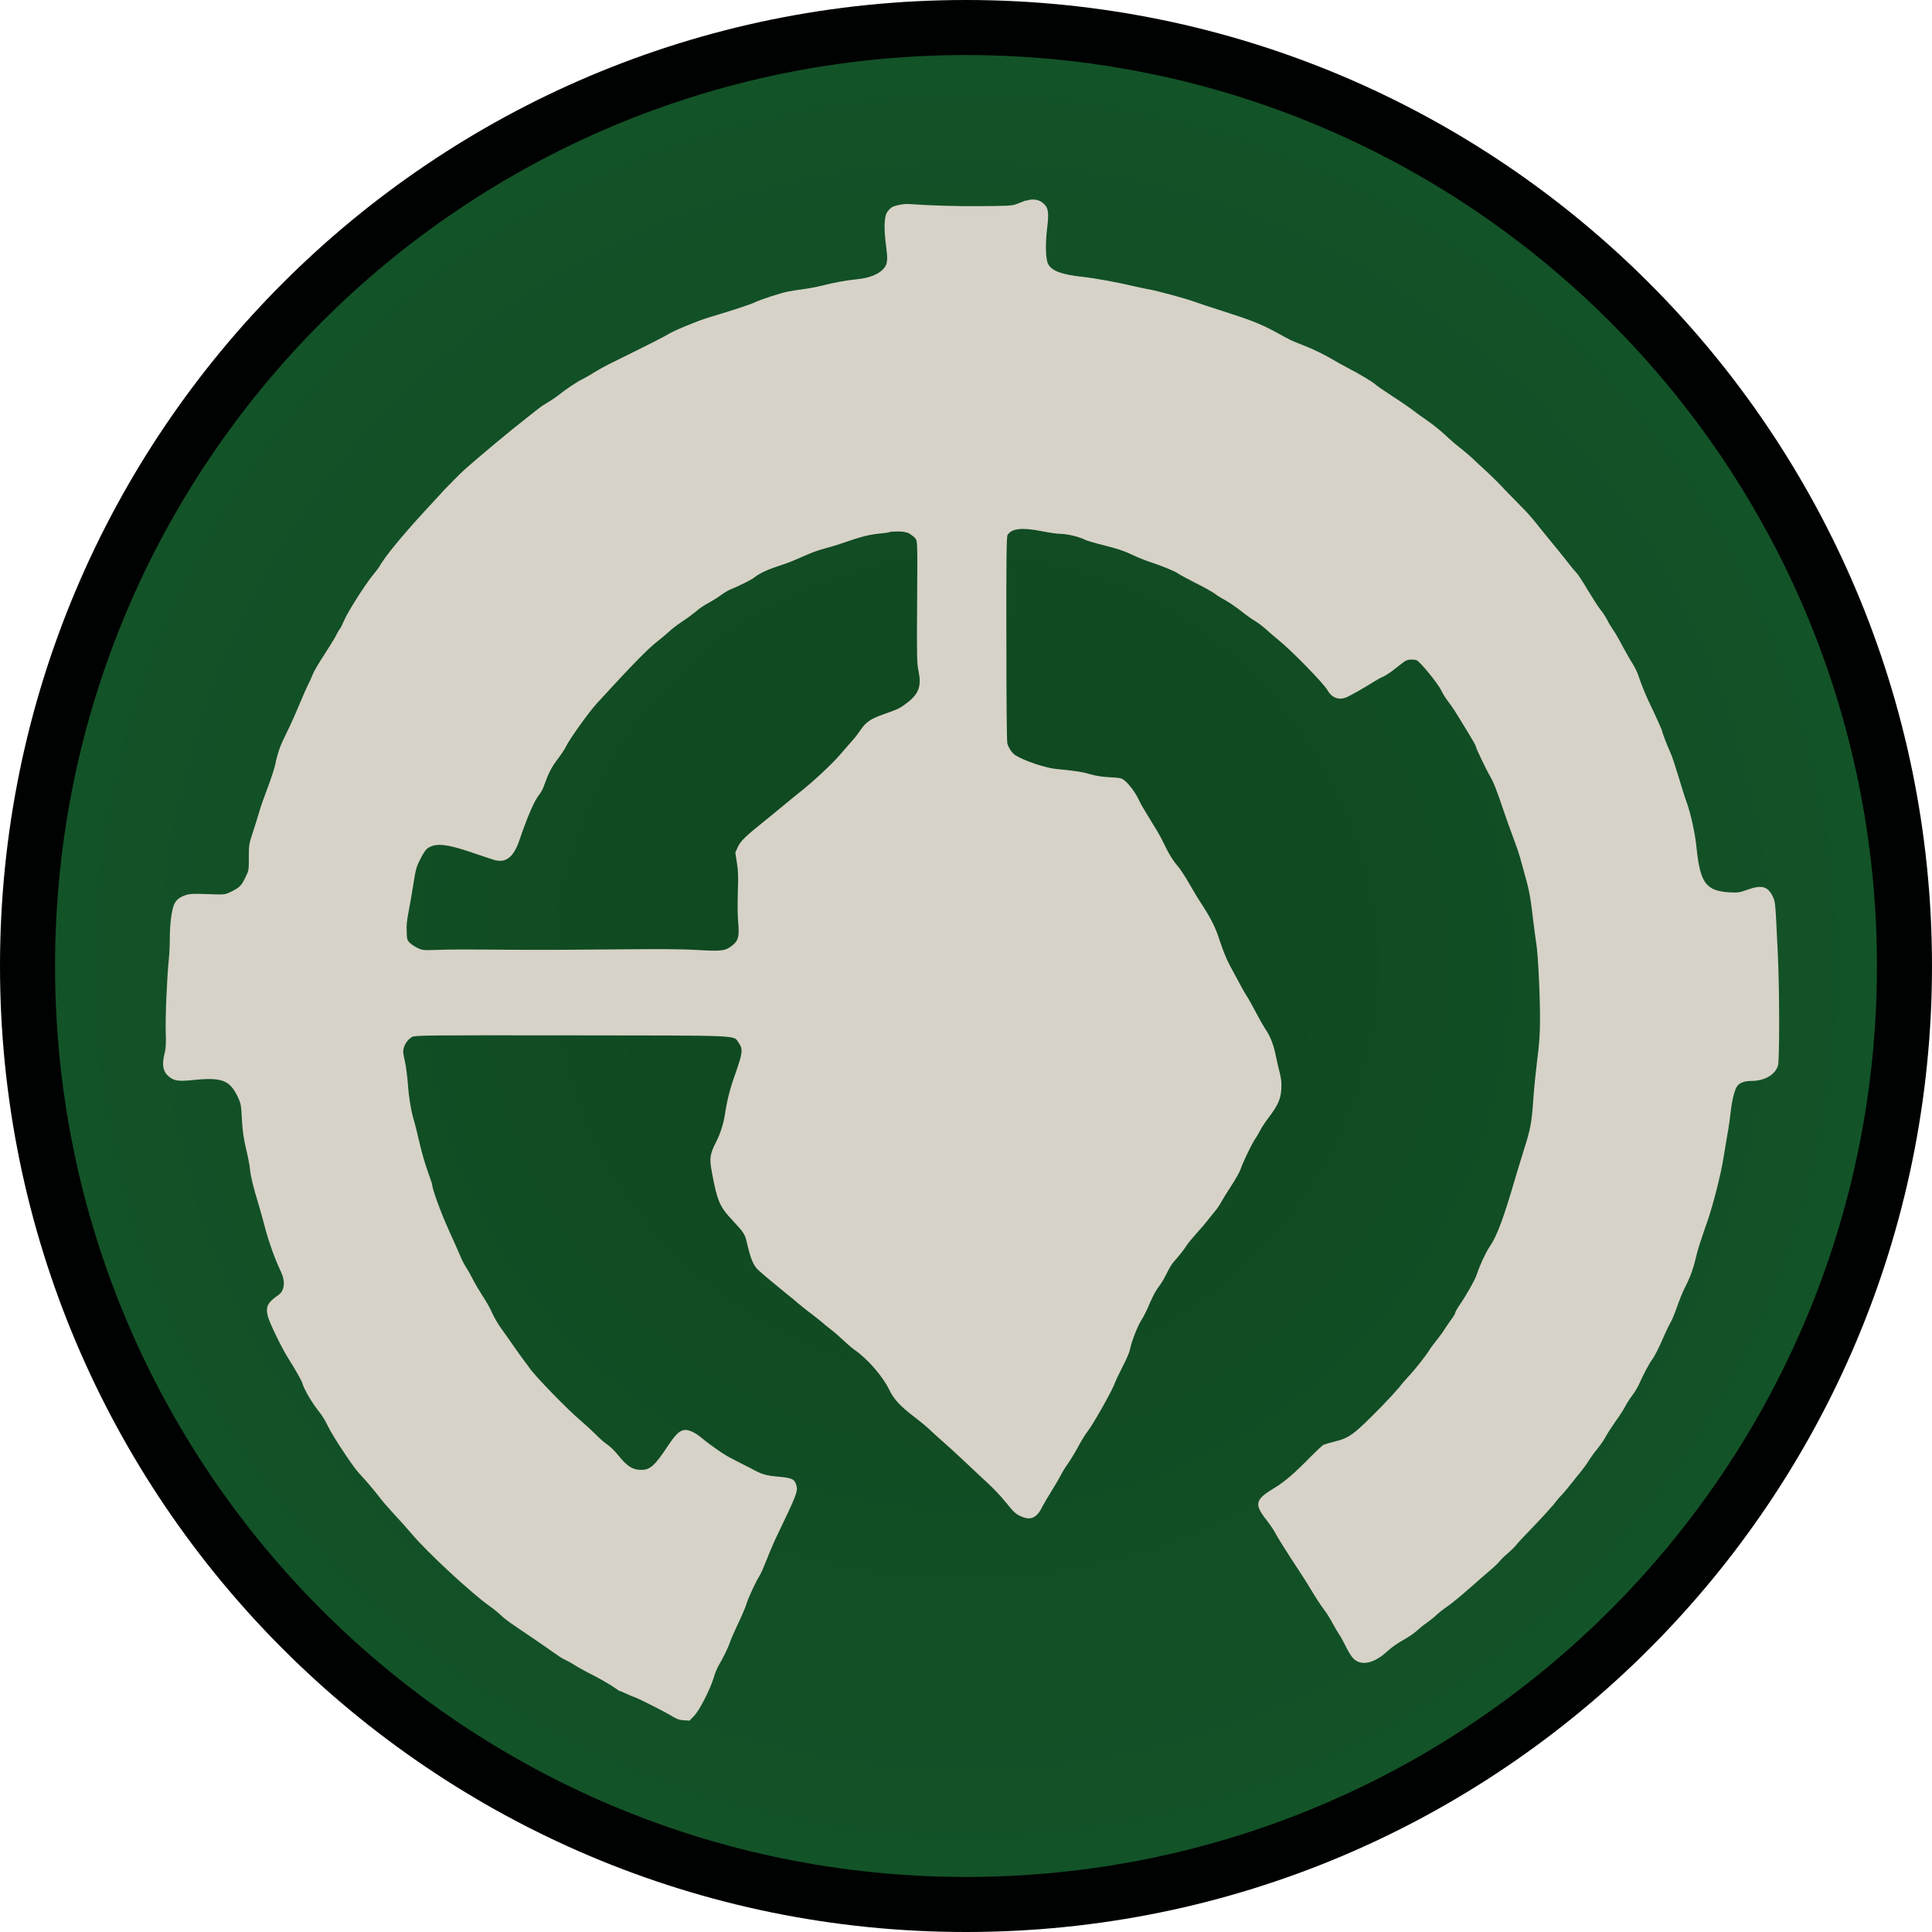
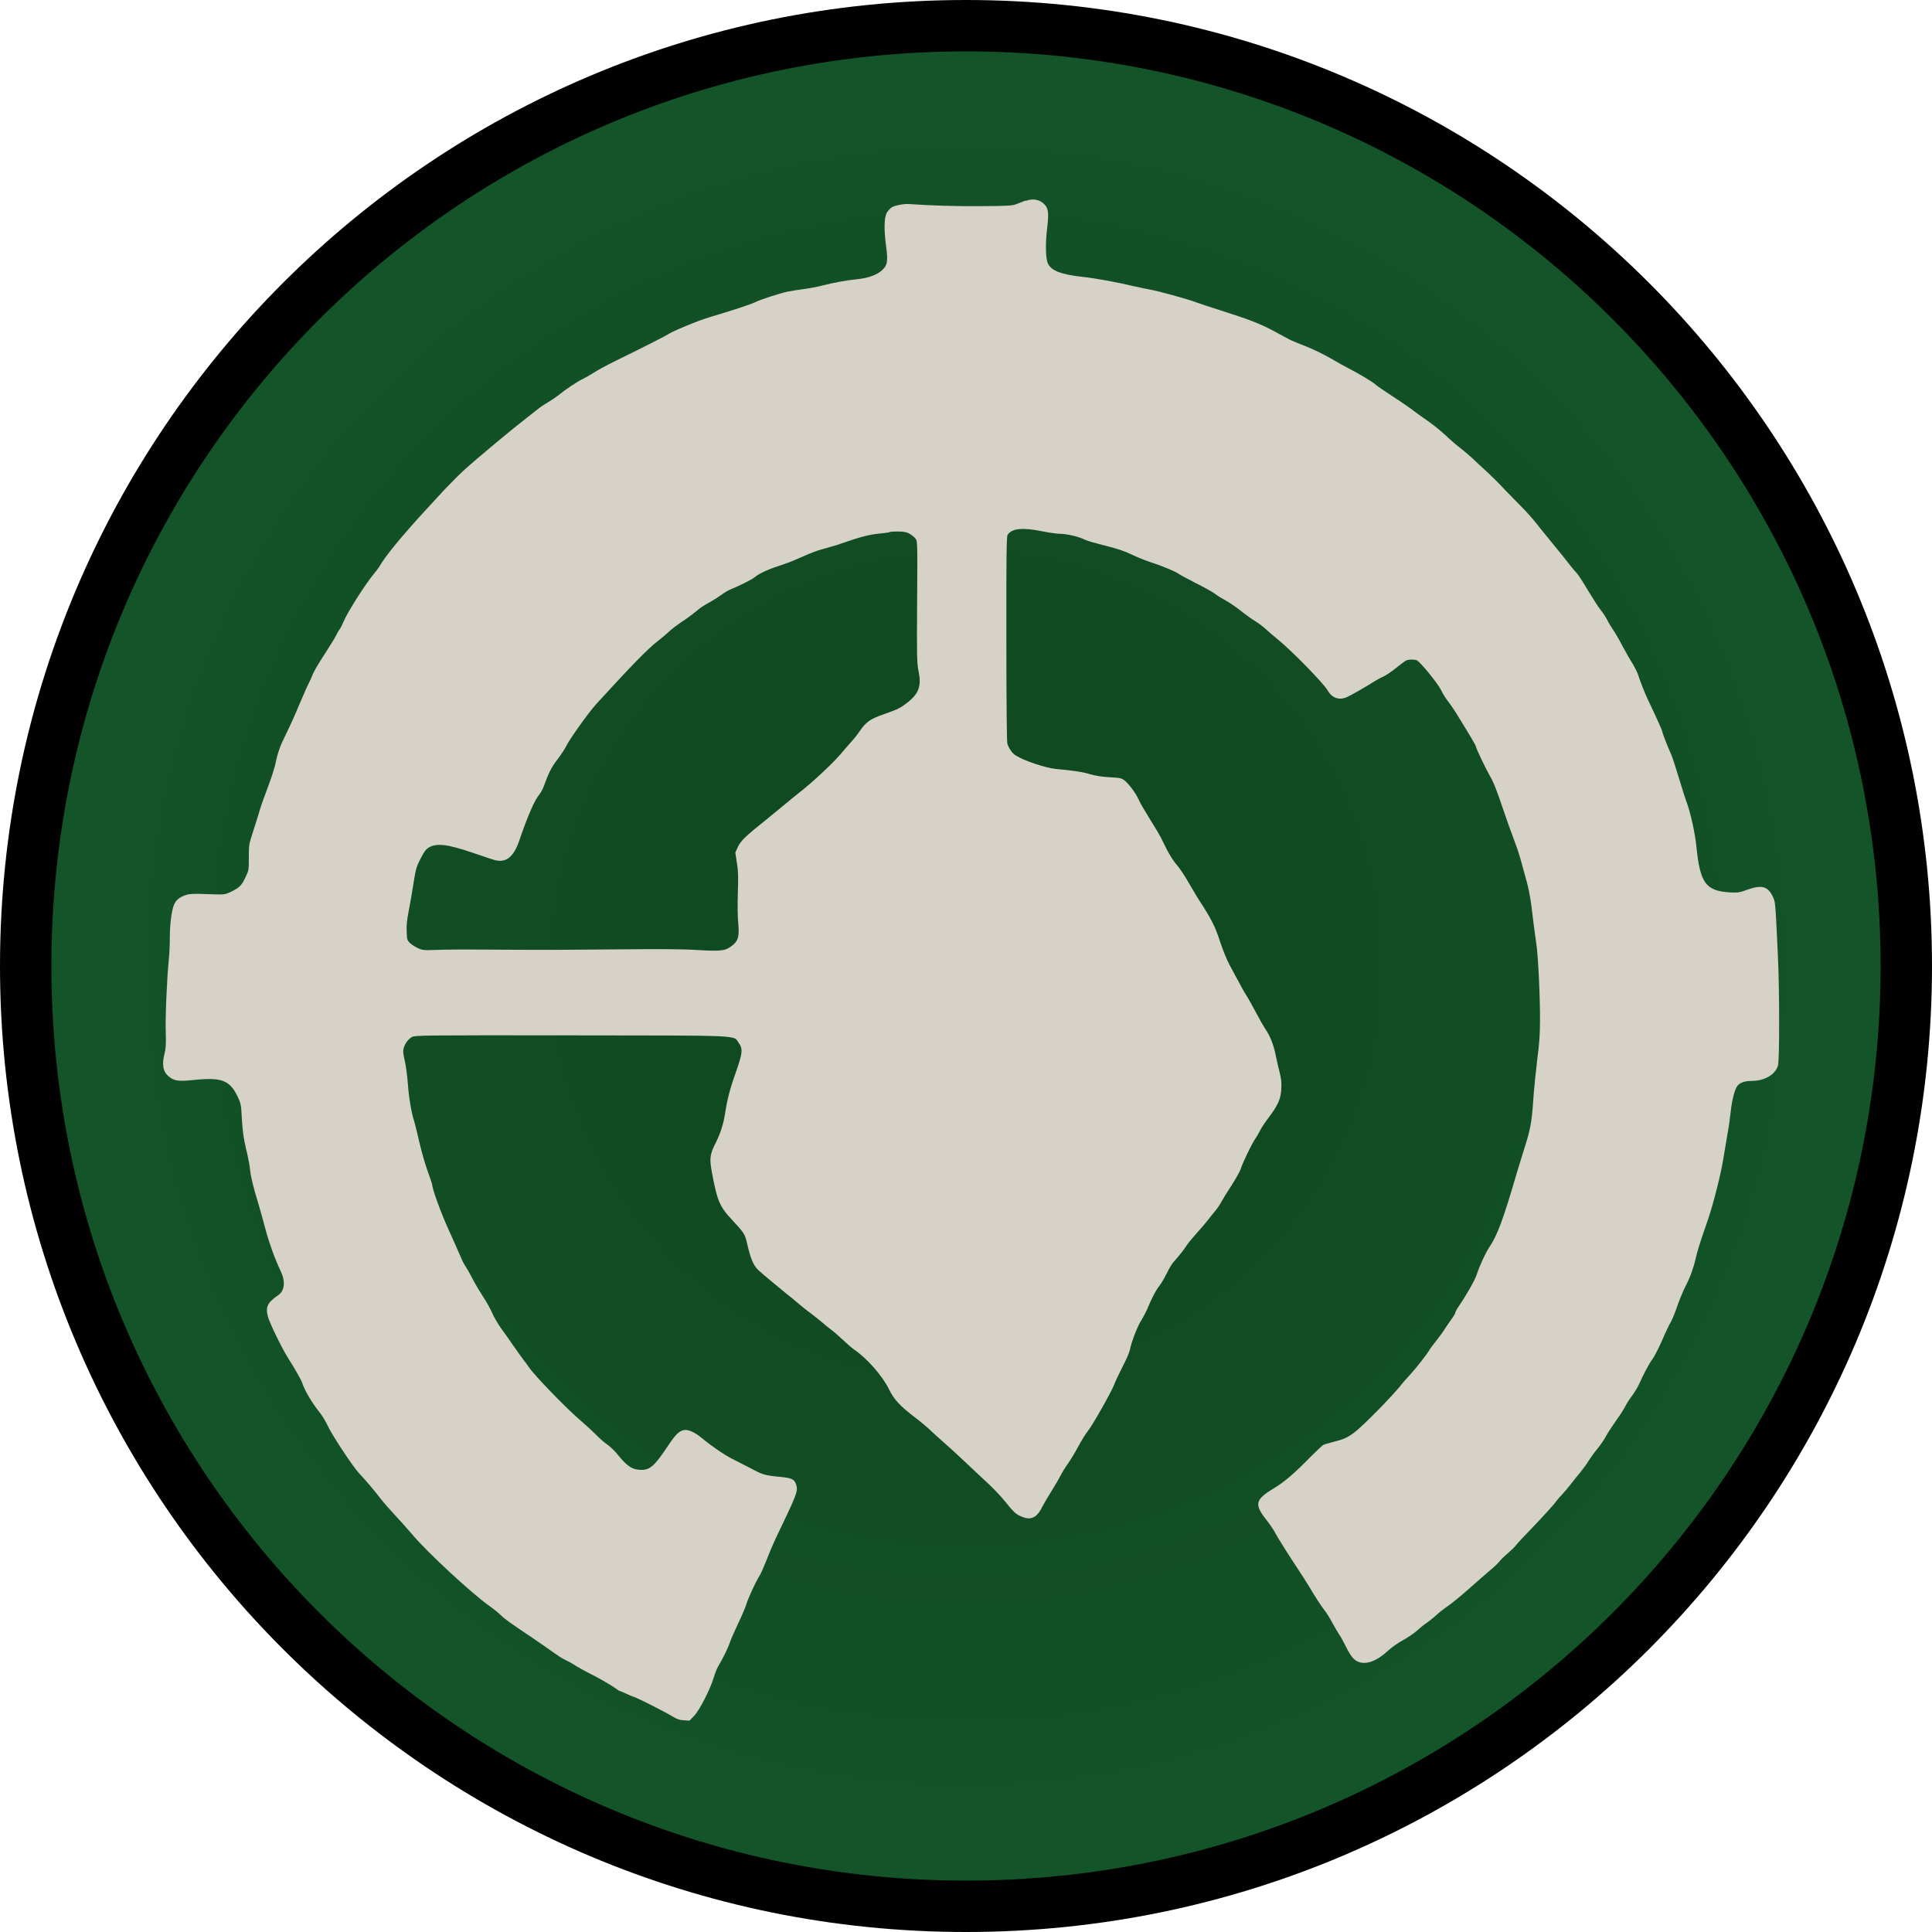
<svg xmlns="http://www.w3.org/2000/svg" viewBox="0 0 100 100">
  <defs>
    <radialGradient id="zikkits-tunnelpack-disc">
      <stop offset="0.35" stop-color="#104a21" />
-       <stop offset="1" stop-color="#135328" />
+       <stop offset="1" stop-color="#135428" />
    </radialGradient>
  </defs>
-   <circle cx="50" cy="50" r="50" fill="#000201" />
-   <circle cx="50" cy="50" r="47.15" fill="url(#zikkits-tunnelpack-disc)" />
+   <circle cx="50" cy="50" r="50" fill="#000100" />
+   <circle cx="50" cy="50" r="47.34" fill="url(#zikkits-tunnelpack-disc)" />
  <path fill="#d7d2c8" d="M53.05 10.39c-0.1 0.04 -0.29 0.12 -0.43 0.17 -0.23 0.09 -0.41 0.1 -1.88 0.11 -1.31 0.01 -2.58 -0.03 -3.71 -0.11 -0.24 -0.02 -0.73 0.08 -0.87 0.17 -0.09 0.06 -0.21 0.19 -0.27 0.3 -0.13 0.26 -0.14 0.88 -0.02 1.76 0.1 0.75 0.06 0.95 -0.23 1.21 -0.26 0.23 -0.69 0.39 -1.25 0.45 -0.6 0.06 -1.2 0.17 -1.83 0.33 -0.28 0.07 -0.7 0.15 -0.94 0.18 -0.24 0.03 -0.61 0.09 -0.83 0.13 -0.4 0.08 -1.44 0.42 -1.7 0.55 -0.15 0.08 -0.91 0.34 -1.81 0.61 -0.86 0.26 -0.97 0.3 -1.4 0.47 -0.66 0.26 -1.14 0.48 -1.28 0.57 -0.13 0.09 -1.05 0.56 -2.82 1.43 -0.39 0.19 -0.86 0.45 -1.05 0.57 -0.18 0.12 -0.44 0.26 -0.57 0.33 -0.25 0.11 -0.88 0.53 -1.3 0.87 -0.13 0.1 -0.36 0.25 -0.51 0.34 -0.15 0.09 -0.38 0.23 -0.49 0.33 -0.12 0.09 -0.35 0.27 -0.51 0.4 -0.83 0.64 -2.62 2.13 -3.35 2.79 -0.25 0.23 -0.69 0.68 -0.99 0.99 -0.29 0.32 -0.76 0.83 -1.04 1.13 -1.23 1.34 -2.06 2.36 -2.35 2.88 -0.03 0.05 -0.16 0.22 -0.29 0.38 -0.43 0.52 -1.34 1.95 -1.54 2.43 -0.06 0.15 -0.15 0.33 -0.21 0.41 -0.06 0.08 -0.15 0.24 -0.21 0.37 -0.06 0.12 -0.34 0.56 -0.6 0.97 -0.27 0.41 -0.53 0.85 -0.58 0.99 -0.05 0.14 -0.16 0.38 -0.24 0.53 -0.08 0.15 -0.29 0.65 -0.48 1.09 -0.18 0.44 -0.47 1.08 -0.64 1.42 -0.33 0.66 -0.45 0.99 -0.58 1.62 -0.05 0.22 -0.22 0.75 -0.38 1.17 -0.16 0.42 -0.36 0.97 -0.43 1.22 -0.07 0.25 -0.23 0.75 -0.35 1.12 -0.21 0.64 -0.21 0.68 -0.21 1.32 0 0.66 0 0.66 -0.19 1.05 -0.2 0.42 -0.32 0.52 -0.78 0.74 -0.29 0.13 -0.29 0.13 -1.16 0.1 -0.68 -0.03 -0.92 -0.02 -1.11 0.04 -0.32 0.1 -0.52 0.25 -0.62 0.48 -0.13 0.27 -0.23 1.02 -0.23 1.72 0 0.34 -0.02 0.84 -0.05 1.12 -0.1 0.97 -0.19 3.05 -0.16 3.81 0.02 0.59 0 0.83 -0.06 1.07 -0.15 0.58 -0.09 0.95 0.22 1.2 0.27 0.23 0.5 0.26 1.28 0.18 1.46 -0.15 1.87 0.01 2.28 0.86 0.17 0.36 0.18 0.41 0.22 1.17 0.04 0.63 0.08 0.95 0.21 1.51 0.1 0.39 0.19 0.87 0.21 1.08 0.04 0.38 0.15 0.86 0.45 1.84 0.09 0.32 0.26 0.9 0.36 1.3 0.19 0.7 0.48 1.51 0.79 2.16 0.24 0.51 0.19 0.99 -0.13 1.21 -0.56 0.39 -0.67 0.6 -0.55 1.09 0.08 0.33 0.73 1.67 1.05 2.17 0.35 0.55 0.69 1.15 0.73 1.28 0.11 0.37 0.51 1.05 0.93 1.57 0.12 0.15 0.29 0.44 0.39 0.65 0.22 0.48 1.28 2.09 1.62 2.46 0.41 0.44 0.8 0.9 1.12 1.32 0.16 0.21 0.51 0.6 0.76 0.87 0.25 0.27 0.63 0.69 0.84 0.94 0.8 0.96 3.13 3.11 4.04 3.75 0.2 0.14 0.46 0.35 0.58 0.47 0.23 0.22 0.41 0.35 1.69 1.21 0.37 0.25 0.84 0.58 1.05 0.73 0.21 0.15 0.48 0.33 0.61 0.38 0.13 0.06 0.33 0.17 0.45 0.25 0.12 0.08 0.57 0.34 1.02 0.56 0.44 0.23 0.91 0.51 1.05 0.61 0.14 0.1 0.27 0.19 0.3 0.19 0.03 0 0.16 0.06 0.29 0.12 0.13 0.06 0.33 0.15 0.43 0.18 0.24 0.08 1.64 0.79 2.01 1.02 0.21 0.13 0.35 0.18 0.57 0.19l0.3 0.02 0.24 -0.25c0.28 -0.29 0.84 -1.39 1.02 -2 0.06 -0.21 0.17 -0.48 0.25 -0.61 0.21 -0.35 0.49 -0.91 0.59 -1.22 0.05 -0.15 0.25 -0.6 0.44 -1 0.19 -0.4 0.38 -0.85 0.42 -1 0.09 -0.29 0.46 -1.1 0.67 -1.43 0.07 -0.11 0.24 -0.5 0.38 -0.86 0.14 -0.37 0.34 -0.82 0.43 -1.02 1.1 -2.29 1.18 -2.47 1.09 -2.79 -0.09 -0.31 -0.21 -0.38 -0.86 -0.44 -0.76 -0.07 -0.89 -0.11 -1.52 -0.45 -0.29 -0.15 -0.72 -0.37 -0.94 -0.48 -0.4 -0.2 -1.06 -0.65 -1.59 -1.09 -0.35 -0.29 -0.69 -0.44 -0.91 -0.4 -0.25 0.05 -0.43 0.22 -0.85 0.85 -0.65 0.98 -0.9 1.21 -1.34 1.21 -0.47 0 -0.74 -0.17 -1.24 -0.79 -0.14 -0.18 -0.39 -0.42 -0.55 -0.53 -0.16 -0.11 -0.42 -0.34 -0.59 -0.52 -0.17 -0.17 -0.5 -0.47 -0.73 -0.67 -0.72 -0.6 -2.48 -2.42 -2.72 -2.8 -0.06 -0.09 -0.18 -0.25 -0.28 -0.38 -0.1 -0.13 -0.33 -0.45 -0.51 -0.71 -0.18 -0.26 -0.47 -0.68 -0.65 -0.92 -0.17 -0.24 -0.38 -0.6 -0.46 -0.79 -0.08 -0.19 -0.29 -0.58 -0.48 -0.86 -0.18 -0.28 -0.42 -0.68 -0.52 -0.88 -0.1 -0.2 -0.26 -0.49 -0.36 -0.64 -0.09 -0.14 -0.23 -0.4 -0.29 -0.57 -0.07 -0.17 -0.35 -0.79 -0.61 -1.37 -0.41 -0.9 -0.85 -2.12 -0.85 -2.33 0 -0.04 -0.11 -0.35 -0.23 -0.69 -0.13 -0.35 -0.32 -1.02 -0.43 -1.49 -0.11 -0.48 -0.23 -0.97 -0.27 -1.1 -0.15 -0.45 -0.28 -1.24 -0.33 -1.95 -0.03 -0.4 -0.1 -0.93 -0.16 -1.19 -0.09 -0.39 -0.1 -0.49 -0.05 -0.67 0.08 -0.25 0.23 -0.44 0.43 -0.56 0.15 -0.08 0.67 -0.09 8.17 -0.08 9.04 0.01 8.45 -0.02 8.73 0.38 0.23 0.32 0.21 0.53 -0.15 1.55 -0.29 0.81 -0.44 1.38 -0.56 2.17 -0.08 0.5 -0.23 0.97 -0.46 1.43 -0.32 0.63 -0.35 0.83 -0.21 1.57 0.27 1.47 0.4 1.77 1.06 2.47 0.58 0.62 0.65 0.73 0.74 1.12 0.2 0.88 0.34 1.21 0.6 1.46 0.25 0.23 1.07 0.91 1.43 1.2 0.18 0.14 0.46 0.37 0.62 0.51 0.17 0.14 0.48 0.4 0.71 0.56 0.22 0.17 0.48 0.38 0.56 0.45 0.09 0.08 0.27 0.23 0.43 0.35 0.15 0.11 0.45 0.37 0.66 0.57 0.21 0.2 0.47 0.42 0.56 0.48 0.66 0.45 1.46 1.36 1.8 2.06 0.26 0.53 0.56 0.85 1.37 1.47 0.28 0.21 0.66 0.53 0.84 0.71 0.18 0.17 0.46 0.42 0.61 0.55 0.15 0.13 0.63 0.56 1.05 0.96 0.42 0.4 0.99 0.93 1.26 1.18 0.26 0.24 0.66 0.66 0.86 0.91 0.47 0.58 0.56 0.67 0.87 0.8 0.48 0.21 0.8 0.06 1.09 -0.55 0.07 -0.13 0.27 -0.48 0.46 -0.78 0.18 -0.29 0.4 -0.66 0.47 -0.81 0.08 -0.15 0.24 -0.42 0.36 -0.58 0.12 -0.17 0.37 -0.57 0.54 -0.89 0.17 -0.32 0.4 -0.69 0.5 -0.81 0.25 -0.31 1.19 -1.97 1.36 -2.39 0.07 -0.19 0.28 -0.63 0.46 -0.98 0.18 -0.35 0.34 -0.72 0.36 -0.83 0.07 -0.39 0.39 -1.22 0.58 -1.52 0.11 -0.17 0.25 -0.45 0.33 -0.62 0.22 -0.54 0.42 -0.93 0.63 -1.2 0.11 -0.14 0.27 -0.43 0.38 -0.65 0.1 -0.21 0.26 -0.49 0.38 -0.61 0.24 -0.27 0.52 -0.62 0.65 -0.83 0.05 -0.09 0.28 -0.36 0.5 -0.61 0.23 -0.25 0.49 -0.56 0.59 -0.69 0.1 -0.13 0.26 -0.33 0.37 -0.46 0.11 -0.13 0.25 -0.34 0.32 -0.47 0.07 -0.13 0.3 -0.51 0.52 -0.84 0.22 -0.34 0.44 -0.73 0.49 -0.88 0.11 -0.34 0.56 -1.27 0.74 -1.54 0.08 -0.11 0.2 -0.32 0.27 -0.46 0.07 -0.14 0.27 -0.44 0.44 -0.66 0.48 -0.64 0.63 -0.97 0.65 -1.49 0.02 -0.34 -0.01 -0.53 -0.08 -0.82 -0.06 -0.21 -0.15 -0.62 -0.21 -0.91 -0.11 -0.55 -0.29 -1.01 -0.55 -1.38 -0.08 -0.12 -0.29 -0.49 -0.47 -0.83 -0.18 -0.34 -0.4 -0.74 -0.5 -0.89 -0.1 -0.15 -0.27 -0.46 -0.39 -0.69 -0.12 -0.22 -0.33 -0.61 -0.47 -0.87 -0.15 -0.28 -0.35 -0.77 -0.5 -1.22 -0.23 -0.74 -0.47 -1.21 -1.06 -2.11 -0.09 -0.13 -0.33 -0.54 -0.54 -0.9 -0.21 -0.37 -0.49 -0.8 -0.64 -0.96 -0.15 -0.17 -0.36 -0.5 -0.5 -0.77 -0.13 -0.26 -0.28 -0.56 -0.33 -0.66 -0.05 -0.1 -0.27 -0.48 -0.5 -0.84 -0.49 -0.81 -0.49 -0.8 -0.65 -1.13 -0.17 -0.36 -0.5 -0.79 -0.72 -0.97 -0.17 -0.13 -0.23 -0.14 -0.78 -0.17 -0.39 -0.02 -0.74 -0.08 -1.02 -0.16 -0.39 -0.12 -0.81 -0.18 -1.76 -0.27 -0.52 -0.05 -1.64 -0.42 -2.08 -0.7 -0.18 -0.11 -0.35 -0.36 -0.43 -0.61 -0.03 -0.1 -0.05 -2.26 -0.05 -5.43 -0.01 -4.19 0.01 -5.29 0.06 -5.37 0.21 -0.34 0.76 -0.4 1.8 -0.19 0.35 0.07 0.77 0.13 0.92 0.13 0.34 0 0.99 0.15 1.27 0.3 0.11 0.06 0.58 0.19 1.06 0.31 0.63 0.16 1 0.28 1.39 0.47 0.29 0.14 0.75 0.32 1 0.4 0.55 0.18 1.24 0.46 1.43 0.6 0.07 0.05 0.46 0.26 0.87 0.47 0.41 0.2 0.85 0.45 0.99 0.55 0.14 0.11 0.39 0.26 0.56 0.35 0.17 0.09 0.52 0.33 0.79 0.54 0.26 0.21 0.6 0.45 0.74 0.53 0.14 0.08 0.4 0.28 0.58 0.44 0.18 0.17 0.45 0.39 0.58 0.5 0.66 0.52 2.38 2.28 2.57 2.62 0.23 0.41 0.59 0.55 1 0.38 0.19 -0.08 0.98 -0.53 1.42 -0.81 0.14 -0.09 0.36 -0.21 0.48 -0.26 0.13 -0.06 0.42 -0.25 0.64 -0.43 0.22 -0.18 0.46 -0.36 0.52 -0.39 0.12 -0.07 0.38 -0.08 0.56 -0.03 0.16 0.05 1.1 1.19 1.28 1.57 0.08 0.17 0.24 0.42 0.35 0.56 0.11 0.14 0.34 0.47 0.5 0.74 0.68 1.1 0.94 1.54 0.94 1.6 0 0.08 0.56 1.24 0.72 1.51 0.19 0.32 0.34 0.69 0.71 1.79 0.17 0.5 0.41 1.18 0.54 1.51 0.13 0.34 0.27 0.76 0.32 0.94 0.05 0.19 0.17 0.63 0.27 0.98 0.2 0.7 0.29 1.2 0.41 2.29 0.05 0.4 0.12 0.93 0.16 1.19 0.09 0.55 0.2 2.76 0.19 4.01 0 0.67 -0.04 1.2 -0.14 1.96 -0.07 0.57 -0.17 1.53 -0.21 2.13 -0.08 1.16 -0.15 1.52 -0.46 2.49 -0.1 0.32 -0.27 0.89 -0.39 1.27 -0.7 2.4 -1.01 3.24 -1.42 3.84 -0.18 0.26 -0.51 0.97 -0.65 1.41 -0.11 0.32 -0.53 1.06 -0.94 1.66 -0.1 0.15 -0.18 0.3 -0.18 0.34 0 0.04 -0.1 0.2 -0.22 0.36 -0.12 0.17 -0.28 0.4 -0.36 0.53 -0.08 0.13 -0.27 0.38 -0.41 0.56 -0.15 0.18 -0.29 0.38 -0.33 0.44 -0.1 0.2 -0.73 1 -1.02 1.31 -0.16 0.17 -0.41 0.45 -0.55 0.64 -0.15 0.18 -0.57 0.64 -0.93 1.01 -1.45 1.47 -1.64 1.61 -2.44 1.81 -0.26 0.07 -0.52 0.14 -0.57 0.17 -0.05 0.03 -0.34 0.3 -0.63 0.59 -0.87 0.89 -1.37 1.32 -1.92 1.65 -0.98 0.59 -1.03 0.83 -0.39 1.64 0.18 0.23 0.39 0.54 0.47 0.7 0.13 0.25 0.72 1.18 1.27 2.01 0.11 0.17 0.3 0.46 0.42 0.66 0.41 0.68 0.63 1.02 0.84 1.3 0.12 0.15 0.31 0.46 0.43 0.69 0.12 0.22 0.27 0.47 0.33 0.56 0.06 0.08 0.21 0.35 0.33 0.59 0.12 0.25 0.28 0.52 0.37 0.62 0.4 0.46 1.09 0.33 1.82 -0.35 0.21 -0.19 0.54 -0.42 0.78 -0.55 0.22 -0.12 0.54 -0.33 0.7 -0.47 0.16 -0.14 0.39 -0.34 0.52 -0.42 0.13 -0.09 0.36 -0.27 0.51 -0.41 0.15 -0.14 0.42 -0.35 0.6 -0.47 0.18 -0.12 0.68 -0.53 1.11 -0.91 0.43 -0.38 0.92 -0.81 1.1 -0.96 0.18 -0.15 0.39 -0.35 0.46 -0.44 0.08 -0.1 0.26 -0.28 0.42 -0.41 0.15 -0.13 0.35 -0.32 0.43 -0.42 0.08 -0.11 0.51 -0.57 0.96 -1.03 0.44 -0.46 0.89 -0.96 1 -1.09 0.1 -0.14 0.29 -0.37 0.43 -0.51 0.13 -0.14 0.34 -0.39 0.47 -0.56 0.13 -0.17 0.35 -0.44 0.49 -0.61 0.14 -0.17 0.33 -0.43 0.41 -0.57 0.09 -0.14 0.29 -0.43 0.46 -0.63 0.16 -0.2 0.37 -0.5 0.45 -0.66 0.08 -0.16 0.32 -0.51 0.51 -0.79 0.2 -0.27 0.42 -0.62 0.49 -0.76 0.07 -0.14 0.23 -0.39 0.36 -0.56 0.13 -0.17 0.28 -0.43 0.35 -0.58 0.22 -0.5 0.53 -1.09 0.71 -1.32 0.09 -0.13 0.32 -0.57 0.5 -0.99 0.18 -0.42 0.38 -0.83 0.44 -0.92 0.05 -0.09 0.15 -0.32 0.22 -0.51 0.21 -0.61 0.38 -1.03 0.57 -1.4 0.22 -0.43 0.4 -0.95 0.5 -1.41 0.08 -0.36 0.23 -0.84 0.63 -1.98 0.28 -0.83 0.68 -2.4 0.8 -3.2 0.05 -0.29 0.14 -0.83 0.2 -1.19 0.07 -0.37 0.14 -0.89 0.17 -1.17 0.06 -0.56 0.19 -1.12 0.33 -1.32 0.12 -0.18 0.37 -0.28 0.73 -0.28 0.7 0 1.26 -0.33 1.39 -0.81 0.08 -0.29 0.08 -3.95 -0.01 -5.74 -0.13 -2.73 -0.12 -2.71 -0.27 -3.01 -0.25 -0.52 -0.58 -0.6 -1.3 -0.34 -0.42 0.15 -0.49 0.16 -0.9 0.14 -1.25 -0.07 -1.55 -0.47 -1.74 -2.33 -0.07 -0.72 -0.3 -1.76 -0.51 -2.34 -0.09 -0.24 -0.28 -0.84 -0.43 -1.35 -0.15 -0.5 -0.33 -1.04 -0.4 -1.19 -0.18 -0.39 -0.44 -1.08 -0.44 -1.14 0 -0.05 -0.4 -0.93 -0.69 -1.53 -0.17 -0.34 -0.45 -1.06 -0.58 -1.46 -0.04 -0.1 -0.15 -0.32 -0.25 -0.49 -0.11 -0.16 -0.34 -0.57 -0.52 -0.9 -0.17 -0.33 -0.4 -0.73 -0.51 -0.88 -0.1 -0.15 -0.24 -0.38 -0.3 -0.51 -0.07 -0.13 -0.21 -0.36 -0.34 -0.51 -0.12 -0.15 -0.41 -0.61 -0.66 -1.02 -0.24 -0.41 -0.5 -0.81 -0.58 -0.89 -0.09 -0.09 -0.25 -0.28 -0.37 -0.44 -0.12 -0.16 -0.45 -0.57 -0.73 -0.91 -0.28 -0.35 -0.71 -0.86 -0.94 -1.16 -0.23 -0.29 -0.59 -0.7 -0.79 -0.89 -0.2 -0.2 -0.59 -0.6 -0.87 -0.89 -0.27 -0.3 -0.71 -0.73 -0.96 -0.96 -0.25 -0.23 -0.58 -0.53 -0.73 -0.68 -0.15 -0.14 -0.42 -0.37 -0.6 -0.51 -0.19 -0.14 -0.55 -0.45 -0.8 -0.69 -0.25 -0.23 -0.67 -0.57 -0.92 -0.74 -0.25 -0.17 -0.57 -0.4 -0.71 -0.51 -0.14 -0.11 -0.61 -0.44 -1.06 -0.73 -0.45 -0.29 -0.87 -0.58 -0.94 -0.65 -0.16 -0.14 -0.86 -0.56 -1.37 -0.82 -0.21 -0.11 -0.65 -0.35 -0.97 -0.54 -0.33 -0.19 -0.88 -0.46 -1.24 -0.6 -0.36 -0.14 -0.75 -0.3 -0.86 -0.36 -0.11 -0.06 -0.46 -0.24 -0.78 -0.42 -0.76 -0.41 -1.3 -0.61 -2.77 -1.08 -0.5 -0.16 -1.09 -0.35 -1.3 -0.43 -0.48 -0.18 -1.96 -0.58 -2.36 -0.65 -0.17 -0.03 -0.55 -0.11 -0.86 -0.18 -0.78 -0.19 -2.04 -0.42 -2.64 -0.48 -1.09 -0.12 -1.6 -0.31 -1.78 -0.67 -0.13 -0.24 -0.15 -1.03 -0.05 -1.85 0.09 -0.75 0.07 -1.01 -0.13 -1.22 -0.23 -0.26 -0.6 -0.33 -0.96 -0.2zm-6 17.22c0.12 0.07 0.27 0.18 0.33 0.26 0.11 0.14 0.11 0.18 0.09 3.28 -0.02 2.82 -0.01 3.18 0.07 3.57 0.16 0.77 0.03 1.16 -0.54 1.62 -0.4 0.31 -0.47 0.35 -1.26 0.63 -0.69 0.24 -0.92 0.4 -1.23 0.86 -0.09 0.13 -0.26 0.36 -0.4 0.51 -0.14 0.15 -0.43 0.5 -0.67 0.77 -0.41 0.47 -1.45 1.44 -2.09 1.93 -0.17 0.13 -0.51 0.42 -0.77 0.63 -0.25 0.21 -0.63 0.52 -0.84 0.69 -1.15 0.92 -1.4 1.15 -1.56 1.5l-0.12 0.27 0.08 0.52c0.07 0.42 0.08 0.72 0.05 1.57 -0.02 0.57 -0.01 1.27 0.02 1.54 0.06 0.68 0.01 0.9 -0.25 1.13 -0.39 0.33 -0.56 0.36 -1.9 0.28 -0.83 -0.05 -2.04 -0.05 -4.17 -0.03 -1.65 0.02 -4.02 0.03 -5.28 0.02 -2.71 -0.02 -3.3 -0.02 -4.12 0.01 -0.55 0.02 -0.64 0.01 -0.87 -0.1 -0.15 -0.07 -0.33 -0.19 -0.41 -0.27 -0.14 -0.14 -0.15 -0.19 -0.16 -0.59 -0.02 -0.31 0.02 -0.6 0.09 -0.98 0.06 -0.29 0.17 -0.93 0.25 -1.43 0.13 -0.84 0.16 -0.93 0.38 -1.36 0.17 -0.34 0.28 -0.49 0.42 -0.57 0.4 -0.24 0.96 -0.18 2.25 0.26 0.49 0.17 1.01 0.34 1.14 0.38 0.6 0.17 1 -0.13 1.3 -1.01 0.44 -1.29 0.79 -2.08 1.03 -2.37 0.07 -0.08 0.17 -0.26 0.22 -0.39 0.26 -0.73 0.42 -1.04 0.73 -1.44 0.18 -0.24 0.38 -0.54 0.44 -0.67 0.19 -0.39 1.17 -1.76 1.59 -2.22 1.7 -1.86 2.64 -2.83 3.11 -3.19 0.18 -0.14 0.46 -0.37 0.61 -0.51 0.15 -0.15 0.5 -0.41 0.76 -0.58 0.26 -0.17 0.57 -0.41 0.69 -0.51 0.11 -0.11 0.4 -0.3 0.64 -0.43 0.24 -0.13 0.53 -0.32 0.65 -0.41 0.12 -0.09 0.33 -0.22 0.46 -0.27 0.55 -0.23 1.12 -0.52 1.26 -0.64 0.22 -0.18 0.66 -0.39 1.22 -0.57 0.28 -0.09 0.66 -0.23 0.84 -0.31 0.18 -0.08 0.51 -0.22 0.74 -0.32 0.22 -0.1 0.59 -0.22 0.82 -0.28 0.23 -0.06 0.61 -0.17 0.86 -0.26 0.98 -0.34 1.43 -0.46 1.95 -0.51 0.29 -0.03 0.54 -0.06 0.55 -0.08 0.02 -0.02 0.2 -0.03 0.42 -0.03 0.3 0 0.44 0.03 0.61 0.11z" />
</svg>
